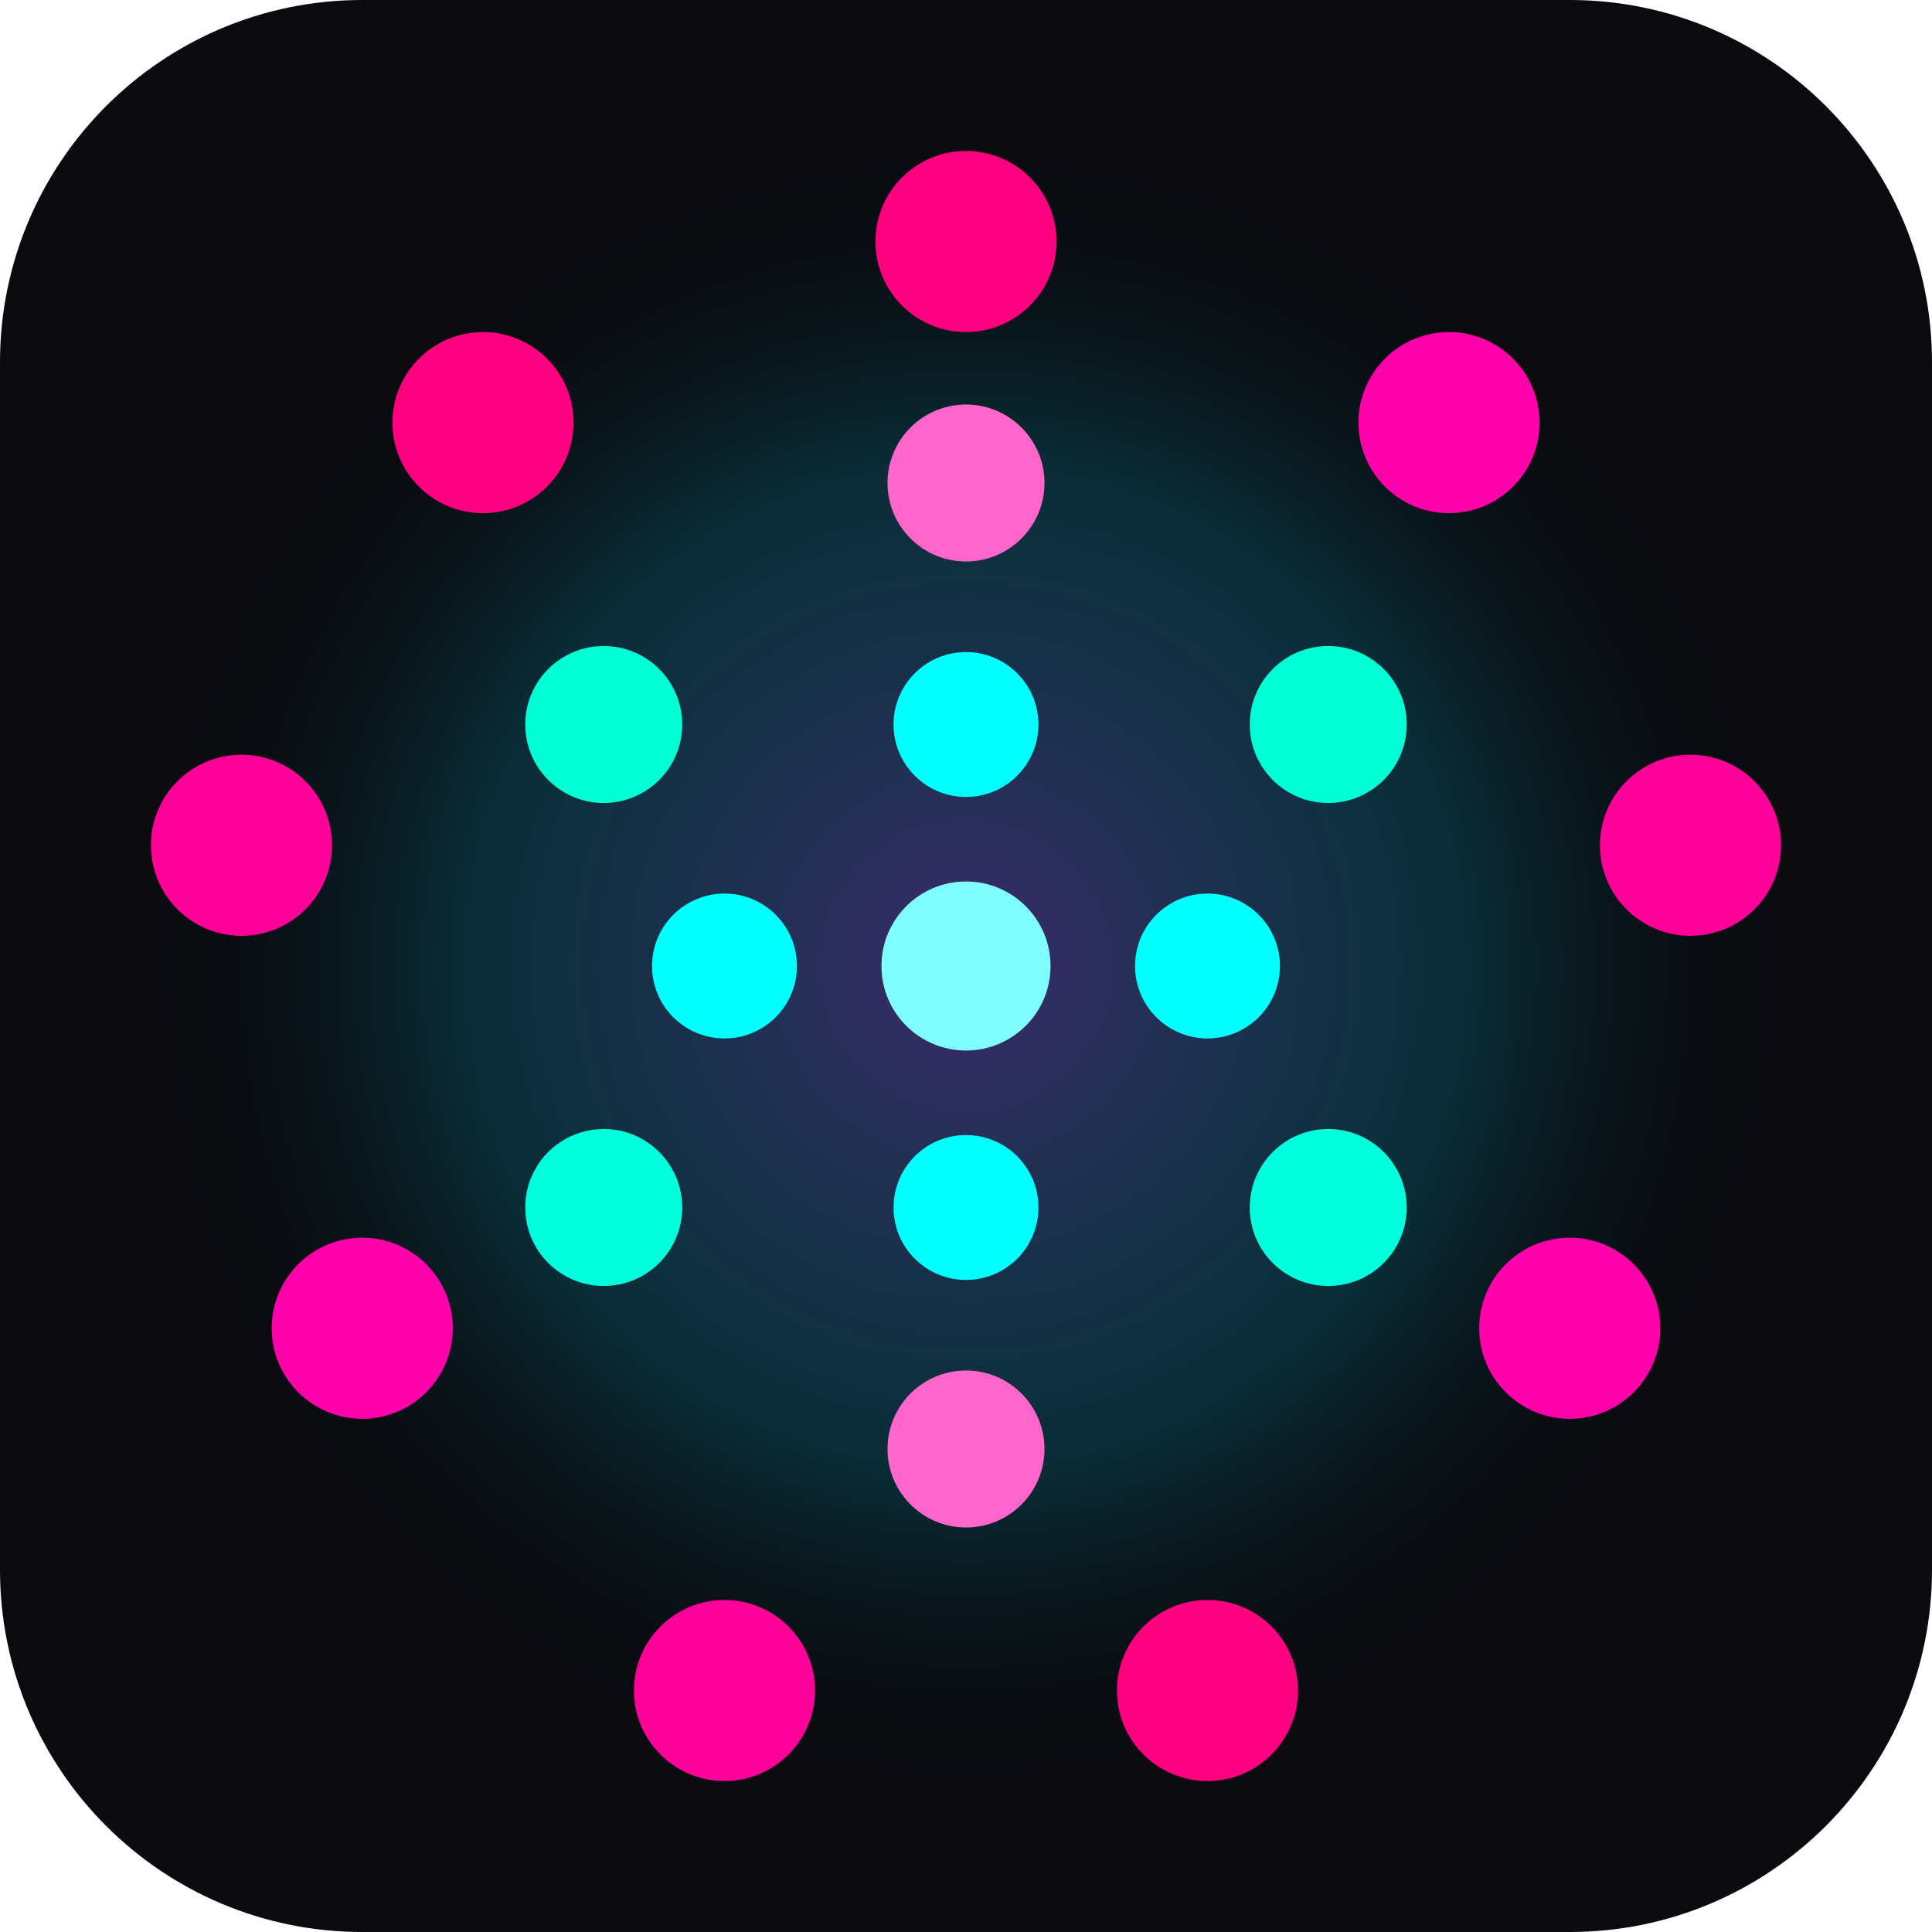
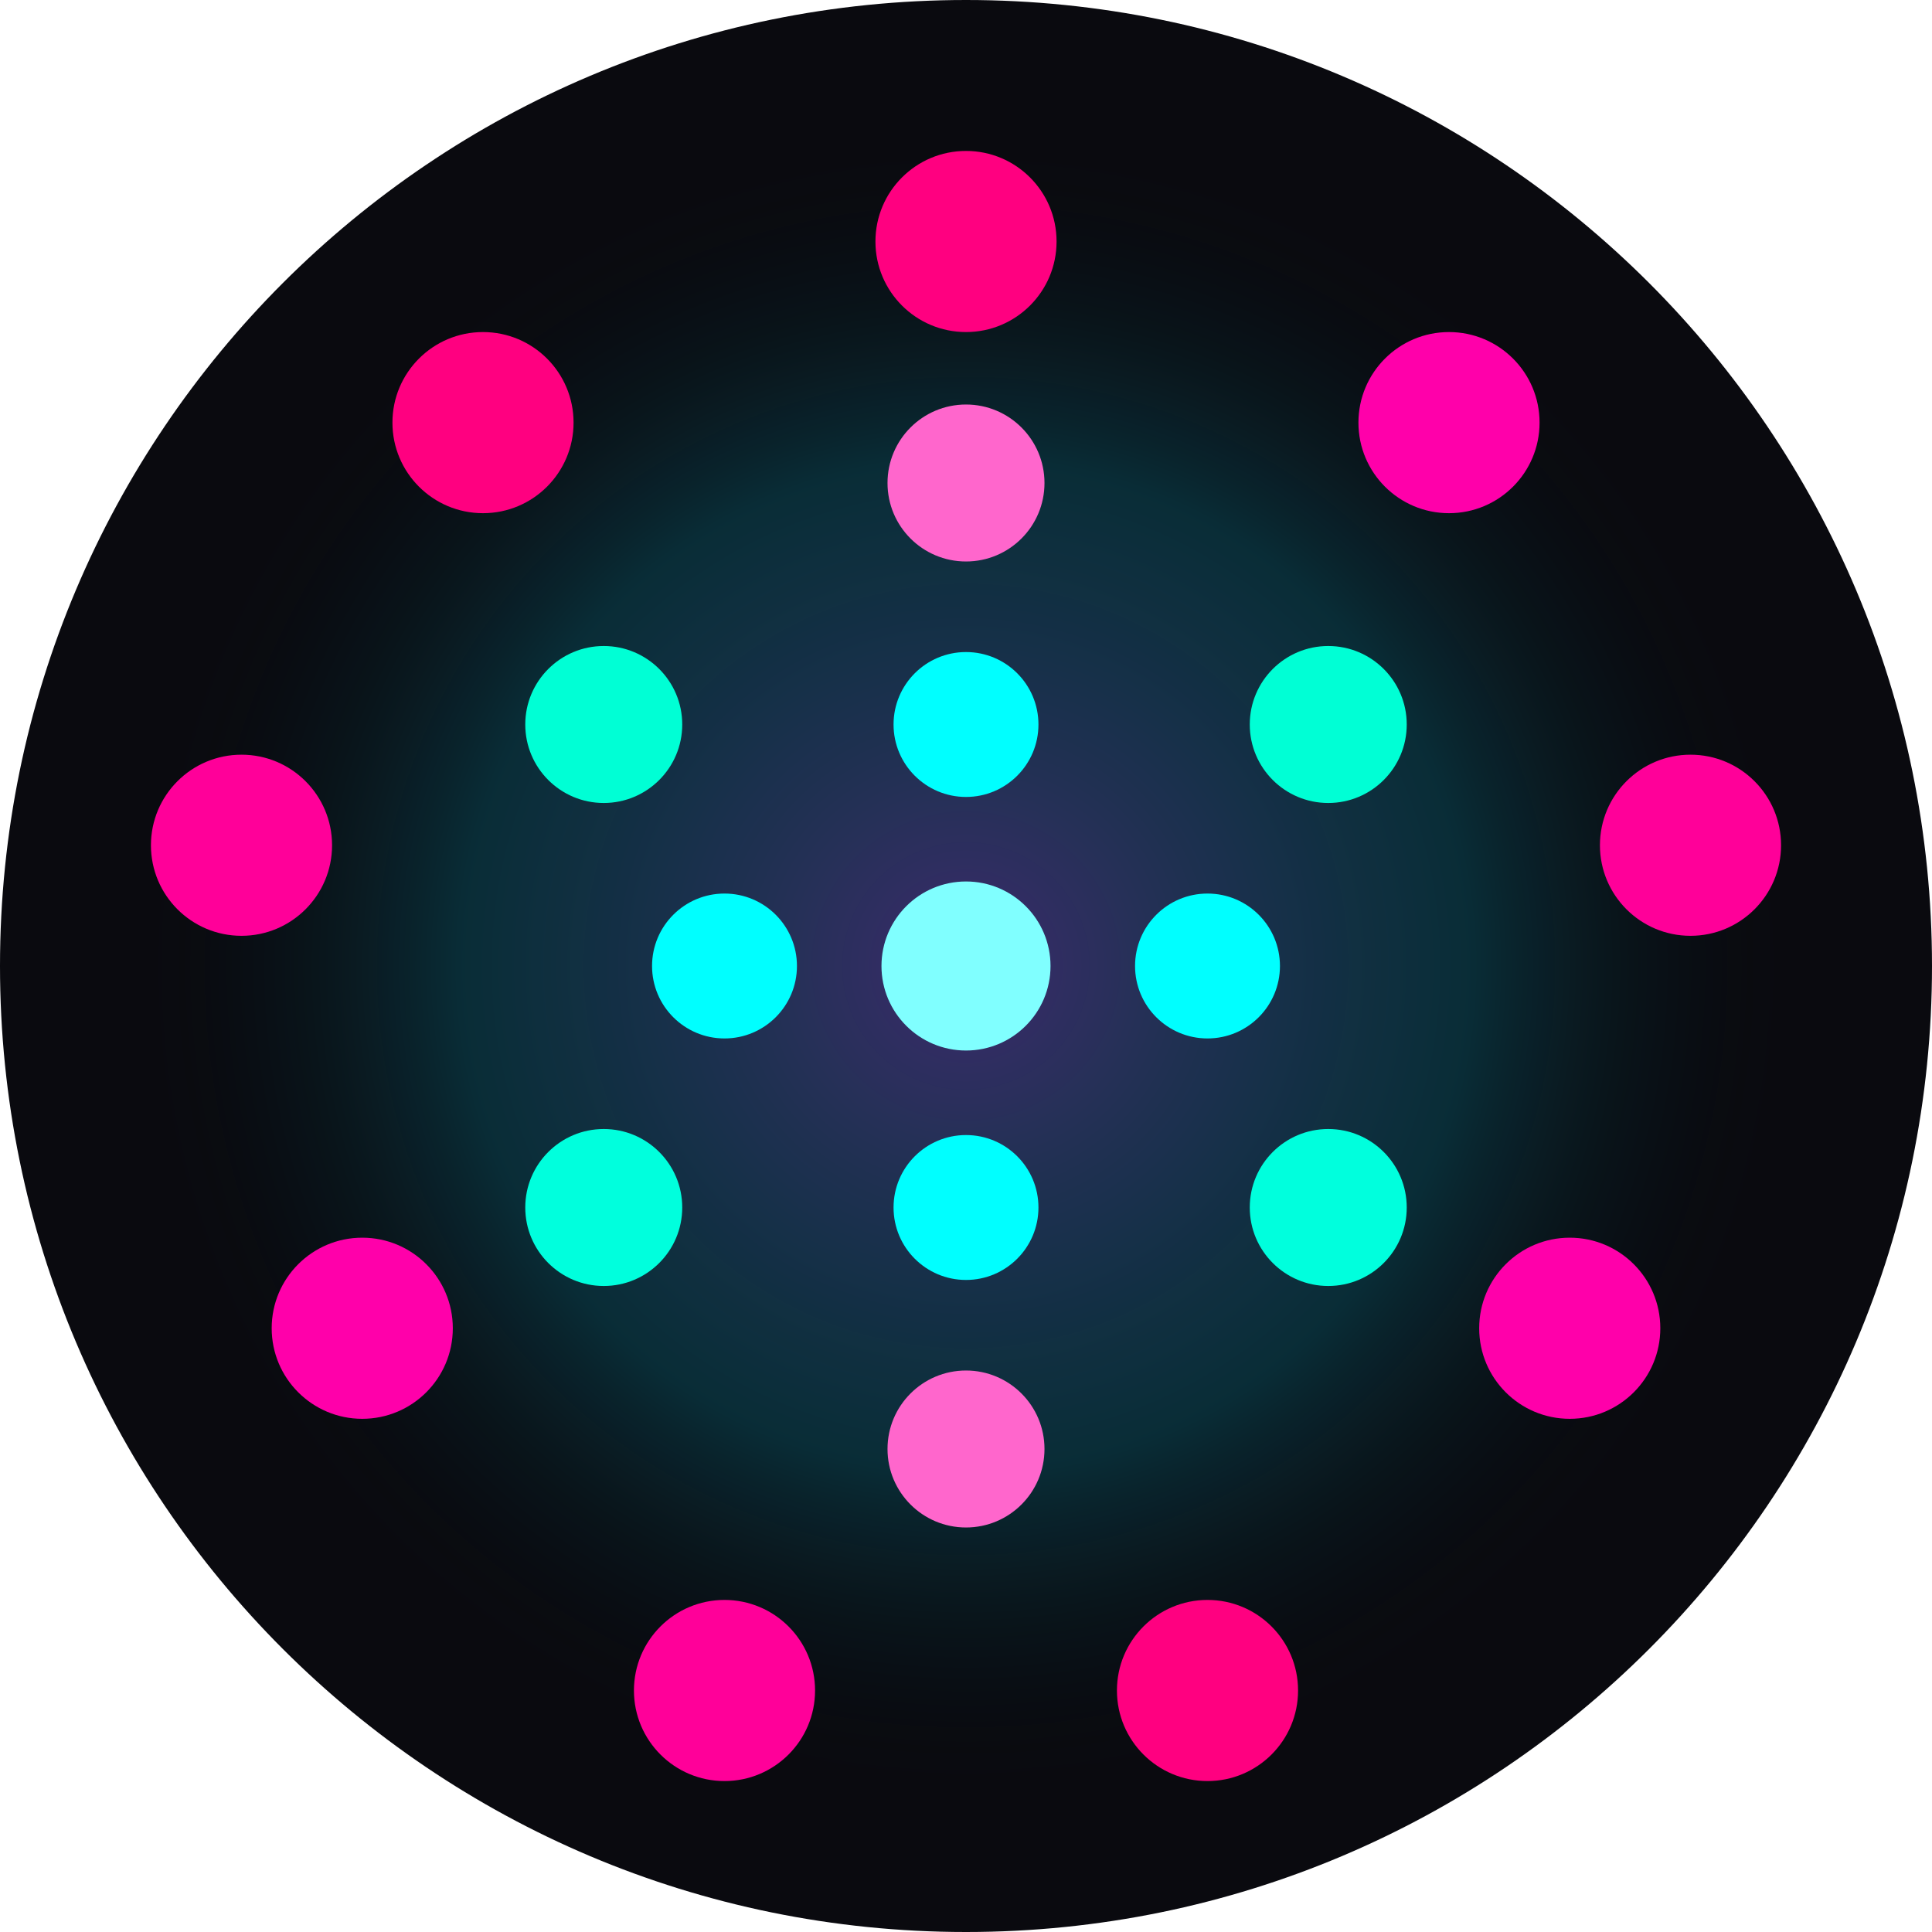
<svg xmlns="http://www.w3.org/2000/svg" viewBox="0 0 32 32">
  <defs>
    <radialGradient id="glow" cx="50%" cy="50%" r="50%">
      <stop offset="0%" stop-color="#8b5cf6" stop-opacity="0.4" />
      <stop offset="60%" stop-color="#06b6d4" stop-opacity="0.2" />
      <stop offset="100%" stop-color="transparent" />
    </radialGradient>
  </defs>
-   <rect width="32" height="32" rx="6" ry="6" fill="#0a0a0f" />
+   <circle cx="16" cy="16" r="16" fill="#0a0a0f" />
  <circle cx="16" cy="16" r="14" fill="url(#glow)" />
  <circle cx="16" cy="4" r="1.5" fill="#ff0080" />
  <circle cx="24" cy="7" r="1.5" fill="#ff00aa" />
  <circle cx="28" cy="14" r="1.5" fill="#ff0099" />
  <circle cx="26" cy="22" r="1.5" fill="#ff00aa" />
  <circle cx="20" cy="28" r="1.5" fill="#ff0080" />
  <circle cx="12" cy="28" r="1.5" fill="#ff0099" />
  <circle cx="6" cy="22" r="1.5" fill="#ff00aa" />
  <circle cx="4" cy="14" r="1.5" fill="#ff0099" />
  <circle cx="8" cy="7" r="1.5" fill="#ff0080" />
  <circle cx="16" cy="8" r="1.3" fill="#ff66cc" />
  <circle cx="22" cy="12" r="1.3" fill="#00ffd5" />
  <circle cx="22" cy="20" r="1.3" fill="#00ffdd" />
  <circle cx="16" cy="24" r="1.3" fill="#ff66cc" />
  <circle cx="10" cy="20" r="1.3" fill="#00ffdd" />
  <circle cx="10" cy="12" r="1.3" fill="#00ffd5" />
  <circle cx="16" cy="12" r="1.2" fill="#00ffff" />
  <circle cx="20" cy="16" r="1.2" fill="#00ffff" />
  <circle cx="16" cy="20" r="1.2" fill="#00ffff" />
  <circle cx="12" cy="16" r="1.2" fill="#00ffff" />
  <circle cx="16" cy="16" r="1.4" fill="#80ffff" />
</svg>
